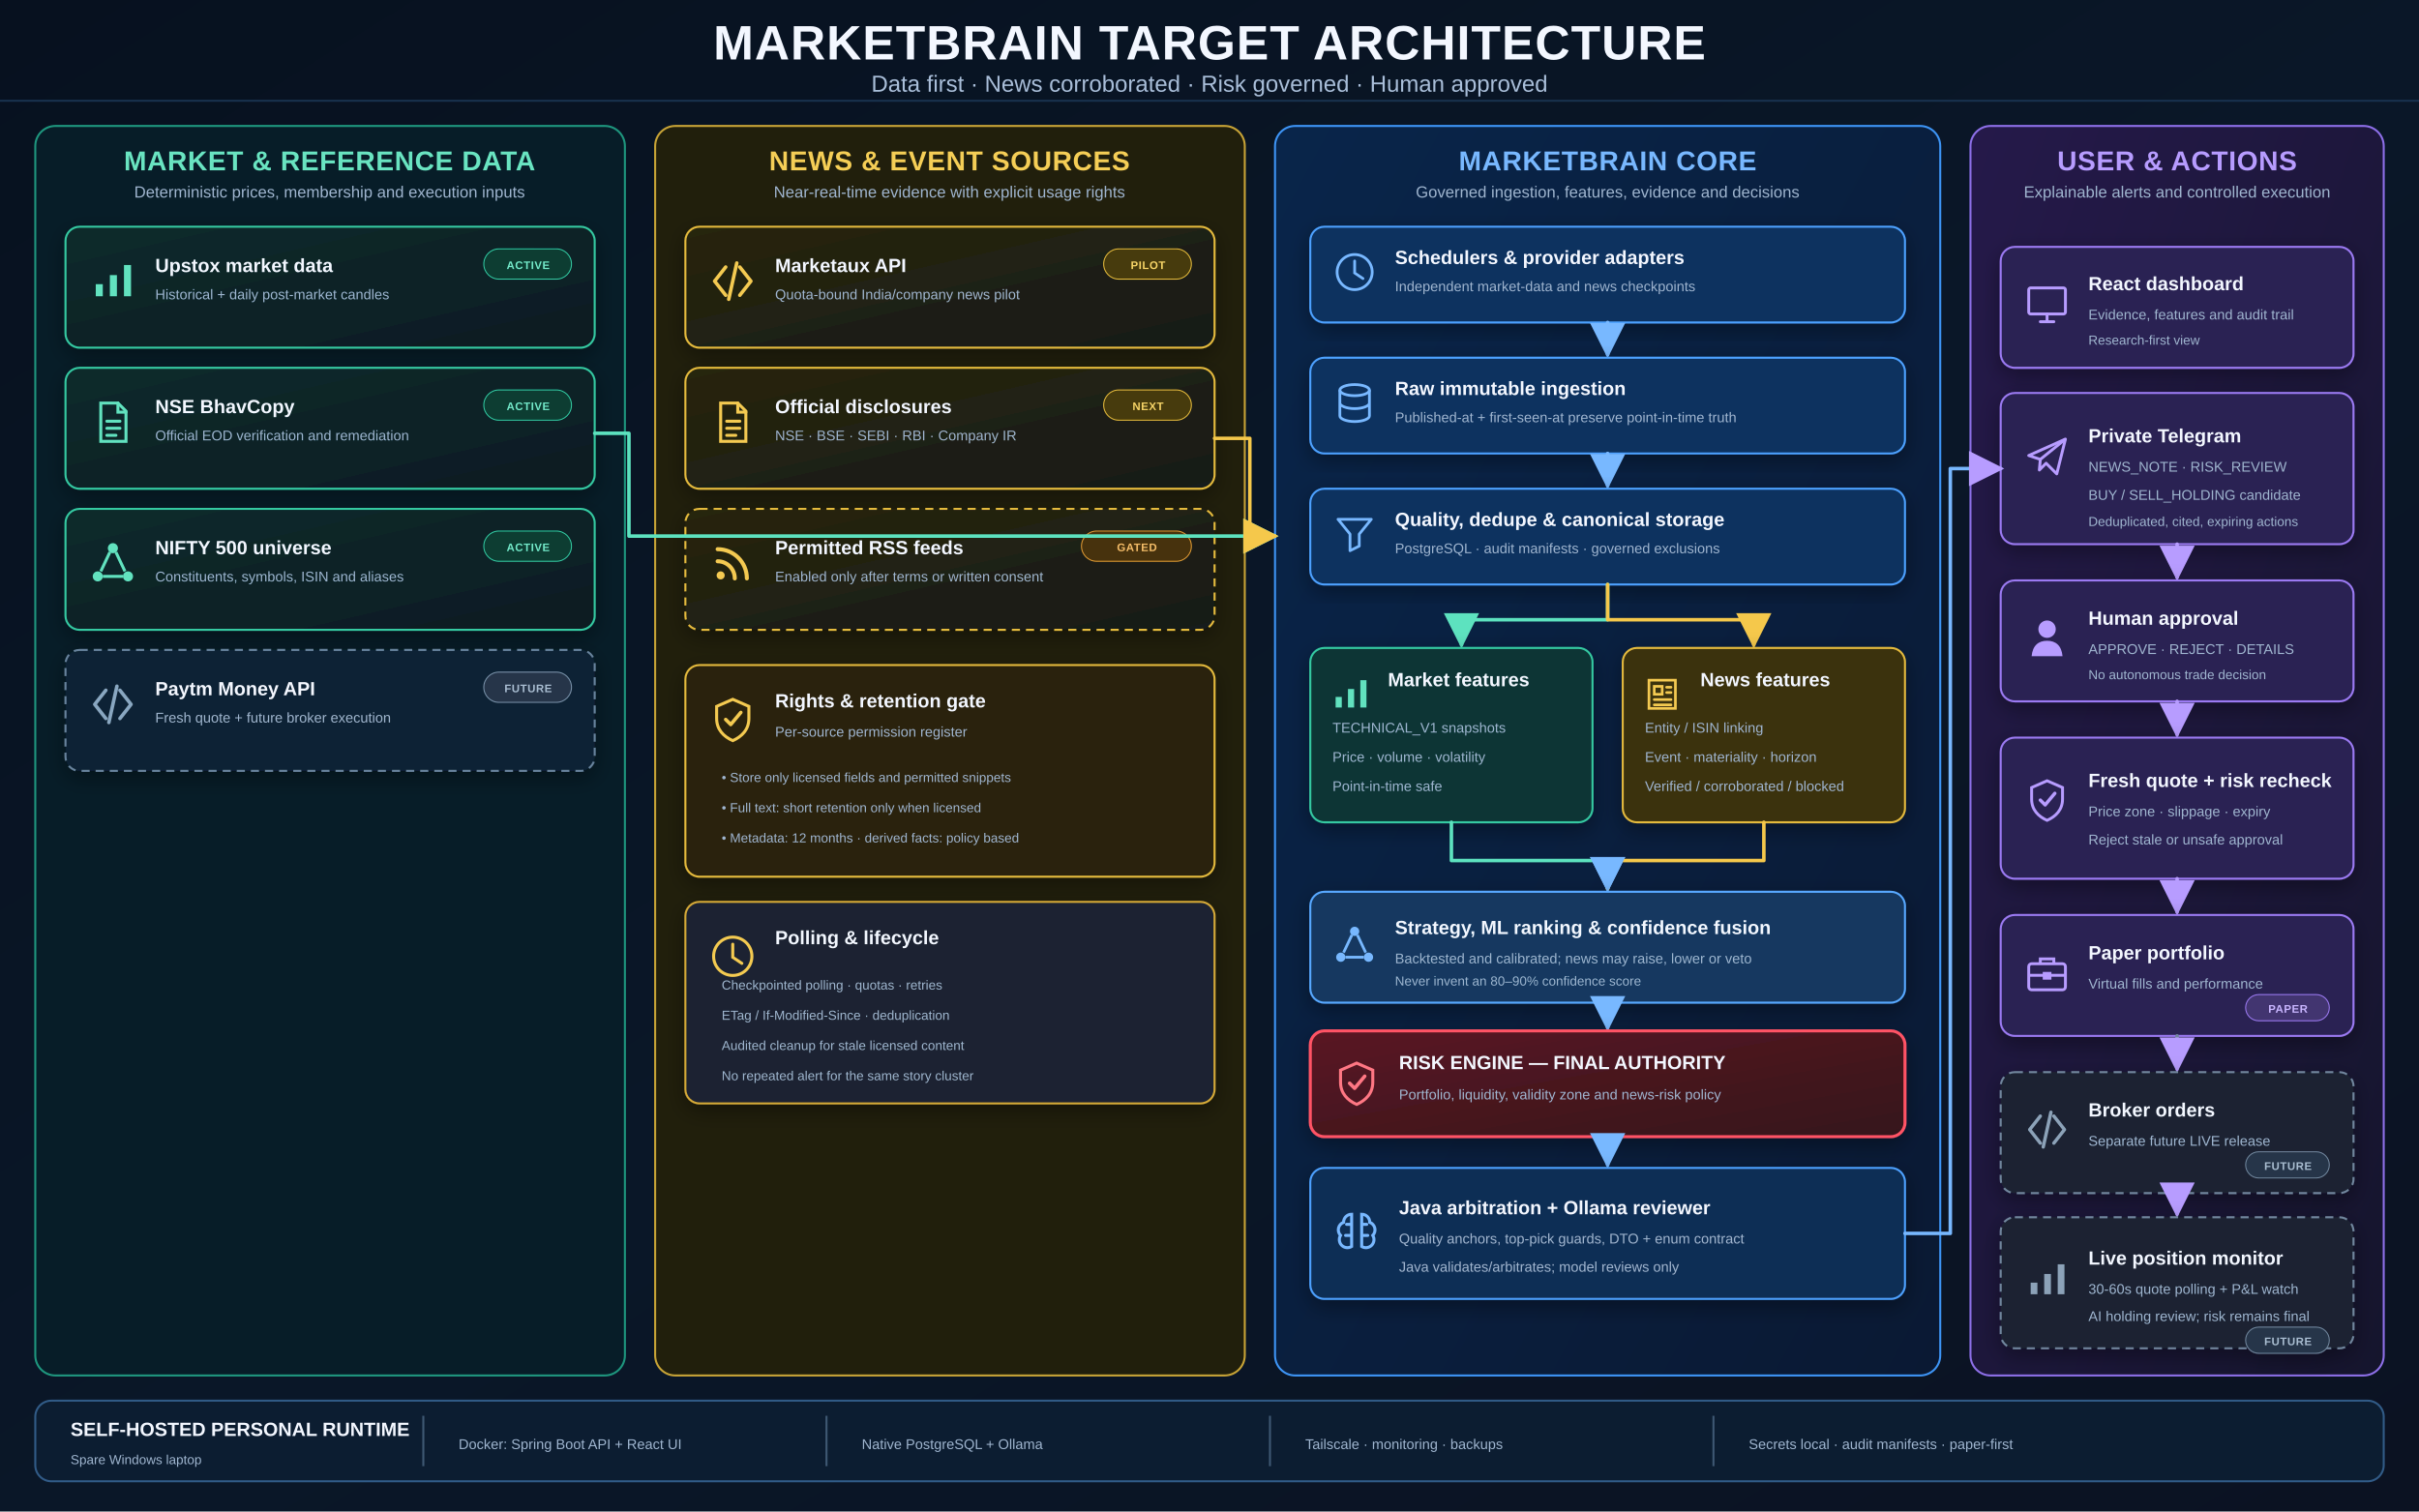
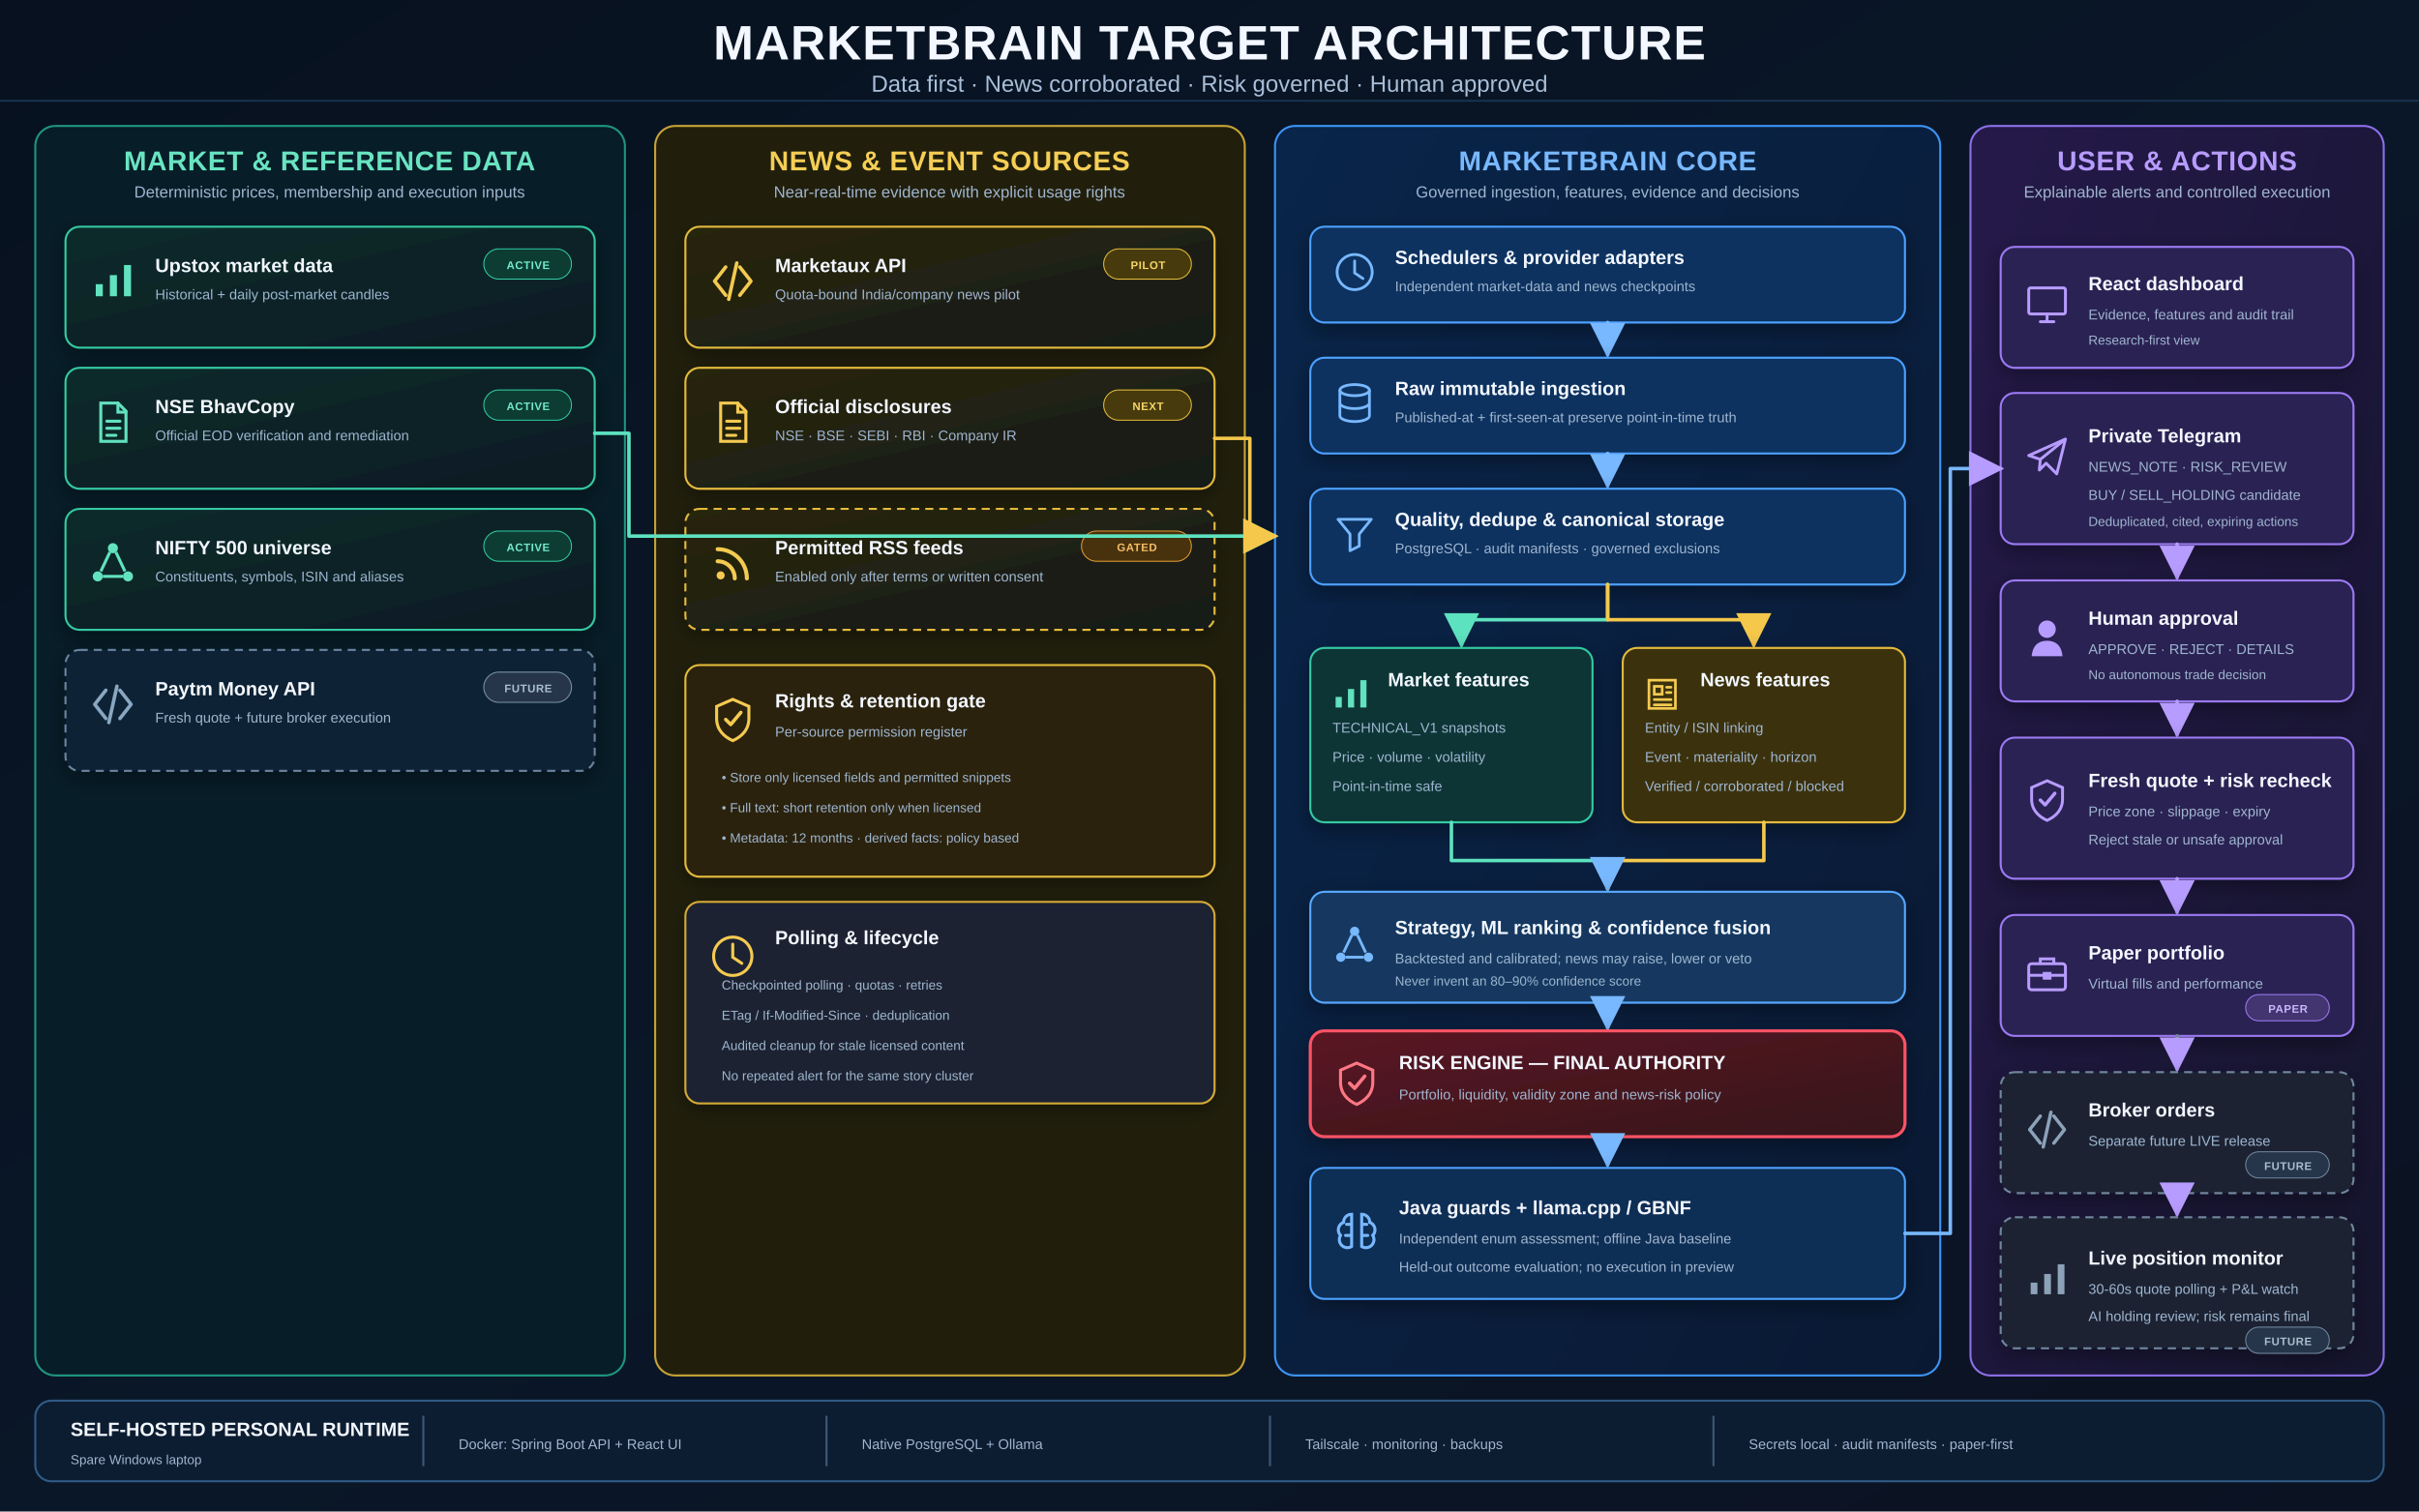
<svg xmlns="http://www.w3.org/2000/svg" width="2400" height="1500" viewBox="0 0 2400 1500" role="img" aria-labelledby="title description">
  <defs>
    <linearGradient id="background" x1="0" y1="0" x2="1" y2="1">
      <stop offset="0" stop-color="#07111f" />
      <stop offset="0.52" stop-color="#0a1728" />
      <stop offset="1" stop-color="#0b1222" />
    </linearGradient>
    <linearGradient id="marketPanel" x1="0" y1="0" x2="1" y2="1">
      <stop offset="0" stop-color="#082b2b" />
      <stop offset="1" stop-color="#071b23" />
    </linearGradient>
    <linearGradient id="newsPanel" x1="0" y1="0" x2="1" y2="1">
      <stop offset="0" stop-color="#28250c" />
      <stop offset="1" stop-color="#171b1a" />
    </linearGradient>
    <linearGradient id="corePanel" x1="0" y1="0" x2="1" y2="1">
      <stop offset="0" stop-color="#09254a" />
      <stop offset="1" stop-color="#0a1933" />
    </linearGradient>
    <linearGradient id="actionPanel" x1="0" y1="0" x2="1" y2="1">
      <stop offset="0" stop-color="#25194a" />
      <stop offset="1" stop-color="#15152d" />
    </linearGradient>
    <linearGradient id="riskPanel" x1="0" y1="0" x2="1" y2="1">
      <stop offset="0" stop-color="#5a1823" />
      <stop offset="1" stop-color="#35121b" />
    </linearGradient>
    <filter id="shadow" x="-20%" y="-20%" width="140%" height="140%">
      <feDropShadow dx="0" dy="7" stdDeviation="10" flood-color="#000000" flood-opacity="0.35" />
    </filter>
    <marker id="arrowBlue" markerWidth="12" markerHeight="12" refX="10" refY="6" orient="auto">
      <path d="M1,1 L11,6 L1,11 z" fill="#78b8ff" />
    </marker>
    <marker id="arrowGreen" markerWidth="12" markerHeight="12" refX="10" refY="6" orient="auto">
      <path d="M1,1 L11,6 L1,11 z" fill="#5de2bf" />
    </marker>
    <marker id="arrowGold" markerWidth="12" markerHeight="12" refX="10" refY="6" orient="auto">
      <path d="M1,1 L11,6 L1,11 z" fill="#f5c84b" />
    </marker>
    <marker id="arrowPurple" markerWidth="12" markerHeight="12" refX="10" refY="6" orient="auto">
      <path d="M1,1 L11,6 L1,11 z" fill="#b79cff" />
    </marker>
    <symbol id="icon-chart" viewBox="0 0 48 48">
      <path d="M7 39V27h7v12zm14 0V18h7v21zm14 0V8h7v31z" fill="currentColor" />
    </symbol>
    <symbol id="icon-file" viewBox="0 0 48 48">
      <path d="M12 5h17l8 8v30H12z" fill="none" stroke="currentColor" stroke-width="3" />
      <path d="M29 5v9h8M18 23h13M18 30h13M18 37h9" fill="none" stroke="currentColor" stroke-width="3" stroke-linecap="round" />
    </symbol>
    <symbol id="icon-api" viewBox="0 0 48 48">
      <path d="M17 10L6 24l11 14M31 10l11 14-11 14M28 6l-8 36" fill="none" stroke="currentColor" stroke-width="3.5" stroke-linecap="round" stroke-linejoin="round" />
    </symbol>
    <symbol id="icon-news" viewBox="0 0 48 48">
      <path d="M8 8h30v32H8z" fill="none" stroke="currentColor" stroke-width="3" />
      <path d="M14 15h9v9h-9zM28 16h5M28 22h5M14 30h19M14 36h19" fill="none" stroke="currentColor" stroke-width="3" stroke-linecap="round" />
    </symbol>
    <symbol id="icon-rss" viewBox="0 0 48 48">
      <circle cx="12" cy="36" r="4" fill="currentColor" />
      <path d="M9 22a17 17 0 0 1 17 17M9 10a29 29 0 0 1 29 29" fill="none" stroke="currentColor" stroke-width="4" stroke-linecap="round" />
    </symbol>
    <symbol id="icon-database" viewBox="0 0 48 48">
      <ellipse cx="24" cy="10" rx="16" ry="6" fill="none" stroke="currentColor" stroke-width="3" />
      <path d="M8 10v14c0 3 7 6 16 6s16-3 16-6V10M8 24v14c0 3 7 6 16 6s16-3 16-6V24" fill="none" stroke="currentColor" stroke-width="3" />
    </symbol>
    <symbol id="icon-filter" viewBox="0 0 48 48">
      <path d="M6 8h36L29 24v13l-10 5V24z" fill="none" stroke="currentColor" stroke-width="3" stroke-linejoin="round" />
    </symbol>
    <symbol id="icon-network" viewBox="0 0 48 48">
      <circle cx="24" cy="9" r="5" fill="currentColor" />
      <circle cx="9" cy="37" r="5" fill="currentColor" />
      <circle cx="39" cy="37" r="5" fill="currentColor" />
      <path d="M21 13L12 32M27 13l9 19M14 37h20" fill="none" stroke="currentColor" stroke-width="3" />
    </symbol>
    <symbol id="icon-shield" viewBox="0 0 48 48">
      <path d="M24 4l16 7v12c0 11-7 18-16 22C15 41 8 34 8 23V11z" fill="none" stroke="currentColor" stroke-width="3" />
      <path d="M17 24l5 5 10-12" fill="none" stroke="currentColor" stroke-width="3.5" stroke-linecap="round" stroke-linejoin="round" />
    </symbol>
    <symbol id="icon-brain" viewBox="0 0 48 48">
      <path d="M19 8a8 8 0 0 0-8 8 8 8 0 0 0-3 13 8 8 0 0 0 11 11V8zm10 0a8 8 0 0 1 8 8 8 8 0 0 1 3 13 8 8 0 0 1-11 11V8zM19 18h-5M19 29h-6M29 18h5M29 29h6" fill="none" stroke="currentColor" stroke-width="3" stroke-linecap="round" />
    </symbol>
    <symbol id="icon-user" viewBox="0 0 48 48">
      <circle cx="24" cy="15" r="9" fill="currentColor" />
      <path d="M8 43c1-11 7-16 16-16s15 5 16 16z" fill="currentColor" />
    </symbol>
    <symbol id="icon-plane" viewBox="0 0 48 48">
      <path d="M5 23L43 6 34 42 23 31l-7 7 1-11z" fill="none" stroke="currentColor" stroke-width="3" stroke-linejoin="round" />
      <path d="M17 27L43 6" stroke="currentColor" stroke-width="3" />
    </symbol>
    <symbol id="icon-monitor" viewBox="0 0 48 48">
      <rect x="5" y="7" width="38" height="27" rx="2" fill="none" stroke="currentColor" stroke-width="3" />
      <path d="M17 42h14M24 34v8" stroke="currentColor" stroke-width="3" stroke-linecap="round" />
    </symbol>
    <symbol id="icon-clock" viewBox="0 0 48 48">
      <circle cx="24" cy="24" r="19" fill="none" stroke="currentColor" stroke-width="3" />
      <path d="M24 12v13l9 6" fill="none" stroke="currentColor" stroke-width="3" stroke-linecap="round" />
    </symbol>
    <symbol id="icon-briefcase" viewBox="0 0 48 48">
      <rect x="5" y="15" width="38" height="27" rx="3" fill="none" stroke="currentColor" stroke-width="3" />
      <path d="M17 15v-5h14v5M5 27h38M21 25h6v5h-6z" fill="none" stroke="currentColor" stroke-width="3" />
    </symbol>
  </defs>
  <style>
    .title { font: 700 48px "Segoe UI", Arial, sans-serif; letter-spacing: 1px; fill: #f3f7ff; }
    .subtitle { font: 400 23px "Segoe UI", Arial, sans-serif; fill: #a9bed9; }
    .panel-title { font: 700 27px "Segoe UI", Arial, sans-serif; letter-spacing: .6px; }
    .panel-subtitle { font: 400 16px "Segoe UI", Arial, sans-serif; fill: #9fb5cf; }
    .group-title { font: 700 19px "Segoe UI", Arial, sans-serif; fill: #f3f7ff; }
    .group-subtitle { font: 400 14px "Segoe UI", Arial, sans-serif; fill: #9fb5cf; }
    .small { font: 400 13px "Segoe UI", Arial, sans-serif; fill: #9fb5cf; }
    .tiny { font: 600 11px "Segoe UI", Arial, sans-serif; letter-spacing: .5px; }
    .flow { fill: none; stroke-width: 3.5; stroke-linecap: round; stroke-linejoin: round; }
    .card { filter: url(#shadow); }
  </style>
  <rect width="2400" height="1500" fill="url(#background)" />
  <path d="M0 100h2400" stroke="#18314d" stroke-width="2" />
  <text x="1200" y="59" text-anchor="middle" class="title">MARKETBRAIN TARGET ARCHITECTURE</text>
  <text x="1200" y="91" text-anchor="middle" class="subtitle">Data first · News corroborated · Risk governed · Human approved</text>
  <rect x="35" y="125" width="585" height="1240" rx="20" fill="#071d28" stroke="#1e967e" stroke-width="2" />
  <text x="327" y="169" text-anchor="middle" class="panel-title" fill="#69e4c1">MARKET &amp; REFERENCE DATA</text>
  <text x="327" y="196" text-anchor="middle" class="panel-subtitle">Deterministic prices, membership and execution inputs</text>
  <g class="card">
    <rect x="65" y="225" width="525" height="120" rx="14" fill="url(#marketPanel)" stroke="#35c9a1" stroke-width="2" />
    <use href="#icon-chart" x="88" y="255" width="48" height="48" color="#62e2bf" />
    <text x="154" y="270" class="group-title">Upstox market data</text>
    <text x="154" y="297" class="group-subtitle">Historical + daily post-market candles</text>
    <rect x="480" y="247" width="87" height="30" rx="15" fill="#073d32" stroke="#35c9a1" />
    <text x="524" y="267" text-anchor="middle" class="tiny" fill="#75e9c9">ACTIVE</text>
  </g>
  <g class="card">
    <rect x="65" y="365" width="525" height="120" rx="14" fill="url(#marketPanel)" stroke="#35c9a1" stroke-width="2" />
    <use href="#icon-file" x="88" y="395" width="48" height="48" color="#62e2bf" />
    <text x="154" y="410" class="group-title">NSE BhavCopy</text>
    <text x="154" y="437" class="group-subtitle">Official EOD verification and remediation</text>
    <rect x="480" y="387" width="87" height="30" rx="15" fill="#073d32" stroke="#35c9a1" />
    <text x="524" y="407" text-anchor="middle" class="tiny" fill="#75e9c9">ACTIVE</text>
  </g>
  <g class="card">
    <rect x="65" y="505" width="525" height="120" rx="14" fill="url(#marketPanel)" stroke="#35c9a1" stroke-width="2" />
    <use href="#icon-network" x="88" y="535" width="48" height="48" color="#62e2bf" />
    <text x="154" y="550" class="group-title">NIFTY 500 universe</text>
    <text x="154" y="577" class="group-subtitle">Constituents, symbols, ISIN and aliases</text>
    <rect x="480" y="527" width="87" height="30" rx="15" fill="#073d32" stroke="#35c9a1" />
    <text x="524" y="547" text-anchor="middle" class="tiny" fill="#75e9c9">ACTIVE</text>
  </g>
  <g class="card">
    <rect x="65" y="645" width="525" height="120" rx="14" fill="#102434" stroke="#67839d" stroke-width="2" stroke-dasharray="8 6" />
    <use href="#icon-api" x="88" y="675" width="48" height="48" color="#89a7c1" />
    <text x="154" y="690" class="group-title">Paytm Money API</text>
    <text x="154" y="717" class="group-subtitle">Fresh quote + future broker execution</text>
    <rect x="480" y="667" width="87" height="30" rx="15" fill="#27364a" stroke="#7891aa" />
    <text x="524" y="687" text-anchor="middle" class="tiny" fill="#a9bdd1">FUTURE</text>
  </g>
  <rect x="650" y="125" width="585" height="1240" rx="20" fill="#211f0c" stroke="#c7a336" stroke-width="2" />
  <text x="942" y="169" text-anchor="middle" class="panel-title" fill="#f5ce56">NEWS &amp; EVENT SOURCES</text>
  <text x="942" y="196" text-anchor="middle" class="panel-subtitle">Near-real-time evidence with explicit usage rights</text>
  <g class="card">
    <rect x="680" y="225" width="525" height="120" rx="14" fill="url(#newsPanel)" stroke="#e4ba3d" stroke-width="2" />
    <use href="#icon-api" x="703" y="255" width="48" height="48" color="#f4ca51" />
    <text x="769" y="270" class="group-title">Marketaux API</text>
    <text x="769" y="297" class="group-subtitle">Quota-bound India/company news pilot</text>
    <rect x="1095" y="247" width="87" height="30" rx="15" fill="#473a0a" stroke="#e4ba3d" />
    <text x="1139" y="267" text-anchor="middle" class="tiny" fill="#f7d568">PILOT</text>
  </g>
  <g class="card">
    <rect x="680" y="365" width="525" height="120" rx="14" fill="url(#newsPanel)" stroke="#e4ba3d" stroke-width="2" />
    <use href="#icon-file" x="703" y="395" width="48" height="48" color="#f4ca51" />
    <text x="769" y="410" class="group-title">Official disclosures</text>
    <text x="769" y="437" class="group-subtitle">NSE · BSE · SEBI · RBI · Company IR</text>
    <rect x="1095" y="387" width="87" height="30" rx="15" fill="#473a0a" stroke="#e4ba3d" />
    <text x="1139" y="407" text-anchor="middle" class="tiny" fill="#f7d568">NEXT</text>
  </g>
  <g class="card">
    <rect x="680" y="505" width="525" height="120" rx="14" fill="url(#newsPanel)" stroke="#e4ba3d" stroke-width="2" stroke-dasharray="8 6" />
    <use href="#icon-rss" x="703" y="535" width="48" height="48" color="#f4ca51" />
    <text x="769" y="550" class="group-title">Permitted RSS feeds</text>
    <text x="769" y="577" class="group-subtitle">Enabled only after terms or written consent</text>
    <rect x="1073" y="527" width="109" height="30" rx="15" fill="#47300a" stroke="#e09a35" />
    <text x="1128" y="547" text-anchor="middle" class="tiny" fill="#f4bd69">GATED</text>
  </g>
  <g class="card">
    <rect x="680" y="660" width="525" height="210" rx="14" fill="#2a220d" stroke="#e4ba3d" stroke-width="2" />
    <use href="#icon-shield" x="703" y="690" width="48" height="48" color="#f4ca51" />
    <text x="769" y="702" class="group-title">Rights &amp; retention gate</text>
    <text x="769" y="731" class="group-subtitle">Per-source permission register</text>
    <text x="716" y="776" class="small">• Store only licensed fields and permitted snippets</text>
    <text x="716" y="806" class="small">• Full text: short retention only when licensed</text>
    <text x="716" y="836" class="small">• Metadata: 12 months · derived facts: policy based</text>
  </g>
  <g class="card">
    <rect x="680" y="895" width="525" height="200" rx="14" fill="#1b2330" stroke="#d5a938" stroke-width="2" />
    <use href="#icon-clock" x="703" y="925" width="48" height="48" color="#f4ca51" />
    <text x="769" y="937" class="group-title">Polling &amp; lifecycle</text>
    <text x="716" y="982" class="small">Checkpointed polling · quotas · retries</text>
    <text x="716" y="1012" class="small">ETag / If-Modified-Since · deduplication</text>
    <text x="716" y="1042" class="small">Audited cleanup for stale licensed content</text>
    <text x="716" y="1072" class="small">No repeated alert for the same story cluster</text>
  </g>
  <rect x="1265" y="125" width="660" height="1240" rx="20" fill="url(#corePanel)" stroke="#3d94f5" stroke-width="2" />
  <text x="1595" y="169" text-anchor="middle" class="panel-title" fill="#78b8ff">MARKETBRAIN CORE</text>
  <text x="1595" y="196" text-anchor="middle" class="panel-subtitle">Governed ingestion, features, evidence and decisions</text>
  <g class="card">
    <rect x="1300" y="225" width="590" height="95" rx="14" fill="#0c315f" stroke="#4da1ff" stroke-width="2" />
    <use href="#icon-clock" x="1322" y="248" width="44" height="44" color="#78b8ff" />
    <text x="1384" y="262" class="group-title">Schedulers &amp; provider adapters</text>
    <text x="1384" y="289" class="group-subtitle">Independent market-data and news checkpoints</text>
  </g>
  <path d="M1595 320v32" class="flow" stroke="#78b8ff" marker-end="url(#arrowBlue)" />
  <g class="card">
    <rect x="1300" y="355" width="590" height="95" rx="14" fill="#0c315f" stroke="#4da1ff" stroke-width="2" />
    <use href="#icon-database" x="1322" y="378" width="44" height="44" color="#78b8ff" />
    <text x="1384" y="392" class="group-title">Raw immutable ingestion</text>
    <text x="1384" y="419" class="group-subtitle">Published-at + first-seen-at preserve point-in-time truth</text>
  </g>
  <path d="M1595 450v32" class="flow" stroke="#78b8ff" marker-end="url(#arrowBlue)" />
  <g class="card">
    <rect x="1300" y="485" width="590" height="95" rx="14" fill="#0c315f" stroke="#4da1ff" stroke-width="2" />
    <use href="#icon-filter" x="1322" y="508" width="44" height="44" color="#78b8ff" />
    <text x="1384" y="522" class="group-title">Quality, dedupe &amp; canonical storage</text>
    <text x="1384" y="549" class="group-subtitle">PostgreSQL · audit manifests · governed exclusions</text>
  </g>
  <path d="M1595 580v35h-145v25" class="flow" stroke="#5de2bf" marker-end="url(#arrowGreen)" />
  <path d="M1595 580v35h145v25" class="flow" stroke="#f5c84b" marker-end="url(#arrowGold)" />
  <g class="card">
    <rect x="1300" y="643" width="280" height="173" rx="14" fill="#0b3636" stroke="#35c9a1" stroke-width="2" />
    <use href="#icon-chart" x="1319" y="668" width="42" height="42" color="#62e2bf" />
    <text x="1377" y="681" class="group-title">Market features</text>
    <text x="1322" y="727" class="group-subtitle">TECHNICAL_V1 snapshots</text>
    <text x="1322" y="756" class="group-subtitle">Price · volume · volatility</text>
    <text x="1322" y="785" class="group-subtitle">Point-in-time safe</text>
  </g>
  <g class="card">
    <rect x="1610" y="643" width="280" height="173" rx="14" fill="#3a300d" stroke="#e4ba3d" stroke-width="2" />
    <use href="#icon-news" x="1629" y="668" width="42" height="42" color="#f4ca51" />
    <text x="1687" y="681" class="group-title">News features</text>
    <text x="1632" y="727" class="group-subtitle">Entity / ISIN linking</text>
    <text x="1632" y="756" class="group-subtitle">Event · materiality · horizon</text>
    <text x="1632" y="785" class="group-subtitle">Verified / corroborated / blocked</text>
  </g>
  <path d="M1440 816v38h155v28" class="flow" stroke="#5de2bf" marker-end="url(#arrowBlue)" />
  <path d="M1750 816v38h-155v28" class="flow" stroke="#f5c84b" marker-end="url(#arrowBlue)" />
  <g class="card">
    <rect x="1300" y="885" width="590" height="110" rx="14" fill="#123961" stroke="#58a8ff" stroke-width="2" />
    <use href="#icon-network" x="1322" y="916" width="44" height="44" color="#78b8ff" />
    <text x="1384" y="927" class="group-title">Strategy, ML ranking &amp; confidence fusion</text>
    <text x="1384" y="956" class="group-subtitle">Backtested and calibrated; news may raise, lower or veto</text>
    <text x="1384" y="978" class="small">Never invent an 80–90% confidence score</text>
  </g>
  <path d="M1595 995v25" class="flow" stroke="#ff6f7d" marker-end="url(#arrowBlue)" />
  <g class="card">
    <rect x="1300" y="1023" width="590" height="105" rx="14" fill="url(#riskPanel)" stroke="#ff5365" stroke-width="3" />
    <use href="#icon-shield" x="1322" y="1051" width="48" height="48" color="#ff7784" />
    <text x="1388" y="1061" class="group-title">RISK ENGINE — FINAL AUTHORITY</text>
    <text x="1388" y="1091" class="group-subtitle">Portfolio, liquidity, validity zone and news-risk policy</text>
  </g>
  <path d="M1595 1128v28" class="flow" stroke="#78b8ff" marker-end="url(#arrowBlue)" />
  <g class="card">
    <rect x="1300" y="1159" width="590" height="130" rx="14" fill="#112f55" stroke="#4da1ff" stroke-width="2" />
    <use href="#icon-brain" x="1322" y="1197" width="48" height="48" color="#78b8ff" />
-     <text x="1388" y="1205" class="group-title">Java arbitration + Ollama reviewer</text>
-     <text x="1388" y="1234" class="group-subtitle">Quality anchors, top-pick guards, DTO + enum contract</text>
-     <text x="1388" y="1262" class="group-subtitle">Java validates/arbitrates; model reviews only</text>
+     <text x="1388" y="1205" class="group-title">Java guards + llama.cpp / GBNF</text>
+     <text x="1388" y="1234" class="group-subtitle">Independent enum assessment; offline Java baseline</text>
+     <text x="1388" y="1262" class="group-subtitle">Held-out outcome evaluation; no execution in preview</text>
  </g>
  <rect x="1955" y="125" width="410" height="1240" rx="20" fill="url(#actionPanel)" stroke="#8d6fe8" stroke-width="2" />
  <text x="2160" y="169" text-anchor="middle" class="panel-title" fill="#b79cff">USER &amp; ACTIONS</text>
  <text x="2160" y="196" text-anchor="middle" class="panel-subtitle">Explainable alerts and controlled execution</text>
  <g class="card">
    <rect x="1985" y="245" width="350" height="120" rx="14" fill="#2a2253" stroke="#9b7af2" stroke-width="2" />
    <use href="#icon-monitor" x="2008" y="279" width="46" height="46" color="#b79cff" />
    <text x="2072" y="288" class="group-title">React dashboard</text>
    <text x="2072" y="317" class="group-subtitle">Evidence, features and audit trail</text>
    <text x="2072" y="342" class="small">Research-first view</text>
  </g>
  <g class="card">
    <rect x="1985" y="390" width="350" height="150" rx="14" fill="#2a2253" stroke="#9b7af2" stroke-width="2" />
    <use href="#icon-plane" x="2008" y="430" width="46" height="46" color="#b79cff" />
    <text x="2072" y="439" class="group-title">Private Telegram</text>
    <text x="2072" y="468" class="group-subtitle">NEWS_NOTE · RISK_REVIEW</text>
    <text x="2072" y="496" class="group-subtitle">BUY / SELL_HOLDING candidate</text>
    <text x="2072" y="522" class="small">Deduplicated, cited, expiring actions</text>
  </g>
  <path d="M2160 540v33" class="flow" stroke="#b79cff" marker-end="url(#arrowPurple)" />
  <g class="card">
    <rect x="1985" y="576" width="350" height="120" rx="14" fill="#2a2253" stroke="#9b7af2" stroke-width="2" />
    <use href="#icon-user" x="2008" y="610" width="46" height="46" color="#b79cff" />
    <text x="2072" y="620" class="group-title">Human approval</text>
    <text x="2072" y="649" class="group-subtitle">APPROVE · REJECT · DETAILS</text>
    <text x="2072" y="674" class="small">No autonomous trade decision</text>
  </g>
  <path d="M2160 696v33" class="flow" stroke="#b79cff" marker-end="url(#arrowPurple)" />
  <g class="card">
    <rect x="1985" y="732" width="350" height="140" rx="14" fill="#2a2253" stroke="#9b7af2" stroke-width="2" />
    <use href="#icon-shield" x="2008" y="771" width="46" height="46" color="#b79cff" />
    <text x="2072" y="781" class="group-title">Fresh quote + risk recheck</text>
    <text x="2072" y="810" class="group-subtitle">Price zone · slippage · expiry</text>
    <text x="2072" y="838" class="group-subtitle">Reject stale or unsafe approval</text>
  </g>
  <path d="M2160 872v33" class="flow" stroke="#b79cff" marker-end="url(#arrowPurple)" />
  <g class="card">
    <rect x="1985" y="908" width="350" height="120" rx="14" fill="#2a2253" stroke="#9b7af2" stroke-width="2" />
    <use href="#icon-briefcase" x="2008" y="942" width="46" height="46" color="#b79cff" />
    <text x="2072" y="952" class="group-title">Paper portfolio</text>
    <text x="2072" y="981" class="group-subtitle">Virtual fills and performance</text>
    <rect x="2228" y="987" width="83" height="26" rx="13" fill="#43346f" stroke="#9b7af2" />
    <text x="2270" y="1005" text-anchor="middle" class="tiny" fill="#c8b6ff">PAPER</text>
  </g>
  <path d="M2160 1028v33" class="flow" stroke="#71869d" marker-end="url(#arrowPurple)" />
  <g class="card">
    <rect x="1985" y="1064" width="350" height="120" rx="14" fill="#1a2232" stroke="#71869d" stroke-width="2" stroke-dasharray="8 6" />
    <use href="#icon-api" x="2008" y="1098" width="46" height="46" color="#8ca2b8" />
    <text x="2072" y="1108" class="group-title">Broker orders</text>
    <text x="2072" y="1137" class="group-subtitle">Separate future LIVE release</text>
    <rect x="2228" y="1143" width="83" height="26" rx="13" fill="#263548" stroke="#71869d" />
    <text x="2270" y="1161" text-anchor="middle" class="tiny" fill="#a9bdd1">FUTURE</text>
  </g>
  <path d="M2160 1184v21" class="flow" stroke="#71869d" marker-end="url(#arrowPurple)" />
  <g class="card">
    <rect x="1985" y="1208" width="350" height="130" rx="14" fill="#1a2232" stroke="#71869d" stroke-width="2" stroke-dasharray="8 6" />
    <use href="#icon-chart" x="2008" y="1247" width="46" height="46" color="#8ca2b8" />
    <text x="2072" y="1255" class="group-title">Live position monitor</text>
    <text x="2072" y="1284" class="group-subtitle">30-60s quote polling + P&amp;L watch</text>
    <text x="2072" y="1311" class="group-subtitle">AI holding review; risk remains final</text>
    <rect x="2228" y="1317" width="83" height="26" rx="13" fill="#263548" stroke="#71869d" />
    <text x="2270" y="1335" text-anchor="middle" class="tiny" fill="#a9bdd1">FUTURE</text>
  </g>
  <path d="M590 430h34v102h641" class="flow" stroke="#5de2bf" marker-end="url(#arrowGreen)" />
  <path d="M1205 435h35v97h25" class="flow" stroke="#f5c84b" marker-end="url(#arrowGold)" />
  <path d="M1890 1224h45v-759h50" class="flow" stroke="#78b8ff" marker-end="url(#arrowPurple)" />
  <rect x="35" y="1390" width="2330" height="80" rx="16" fill="#0c1d31" stroke="#315b87" stroke-width="2" />
  <text x="70" y="1425" class="group-title">SELF-HOSTED PERSONAL RUNTIME</text>
  <text x="70" y="1453" class="small">Spare Windows laptop</text>
  <path d="M420 1405v50M820 1405v50M1260 1405v50M1700 1405v50" stroke="#3f5873" stroke-width="2" />
  <text x="455" y="1438" class="group-subtitle">Docker: Spring Boot API + React UI</text>
  <text x="855" y="1438" class="group-subtitle">Native PostgreSQL + Ollama</text>
  <text x="1295" y="1438" class="group-subtitle">Tailscale · monitoring · backups</text>
  <text x="1735" y="1438" class="group-subtitle">Secrets local · audit manifests · paper-first</text>
</svg>
